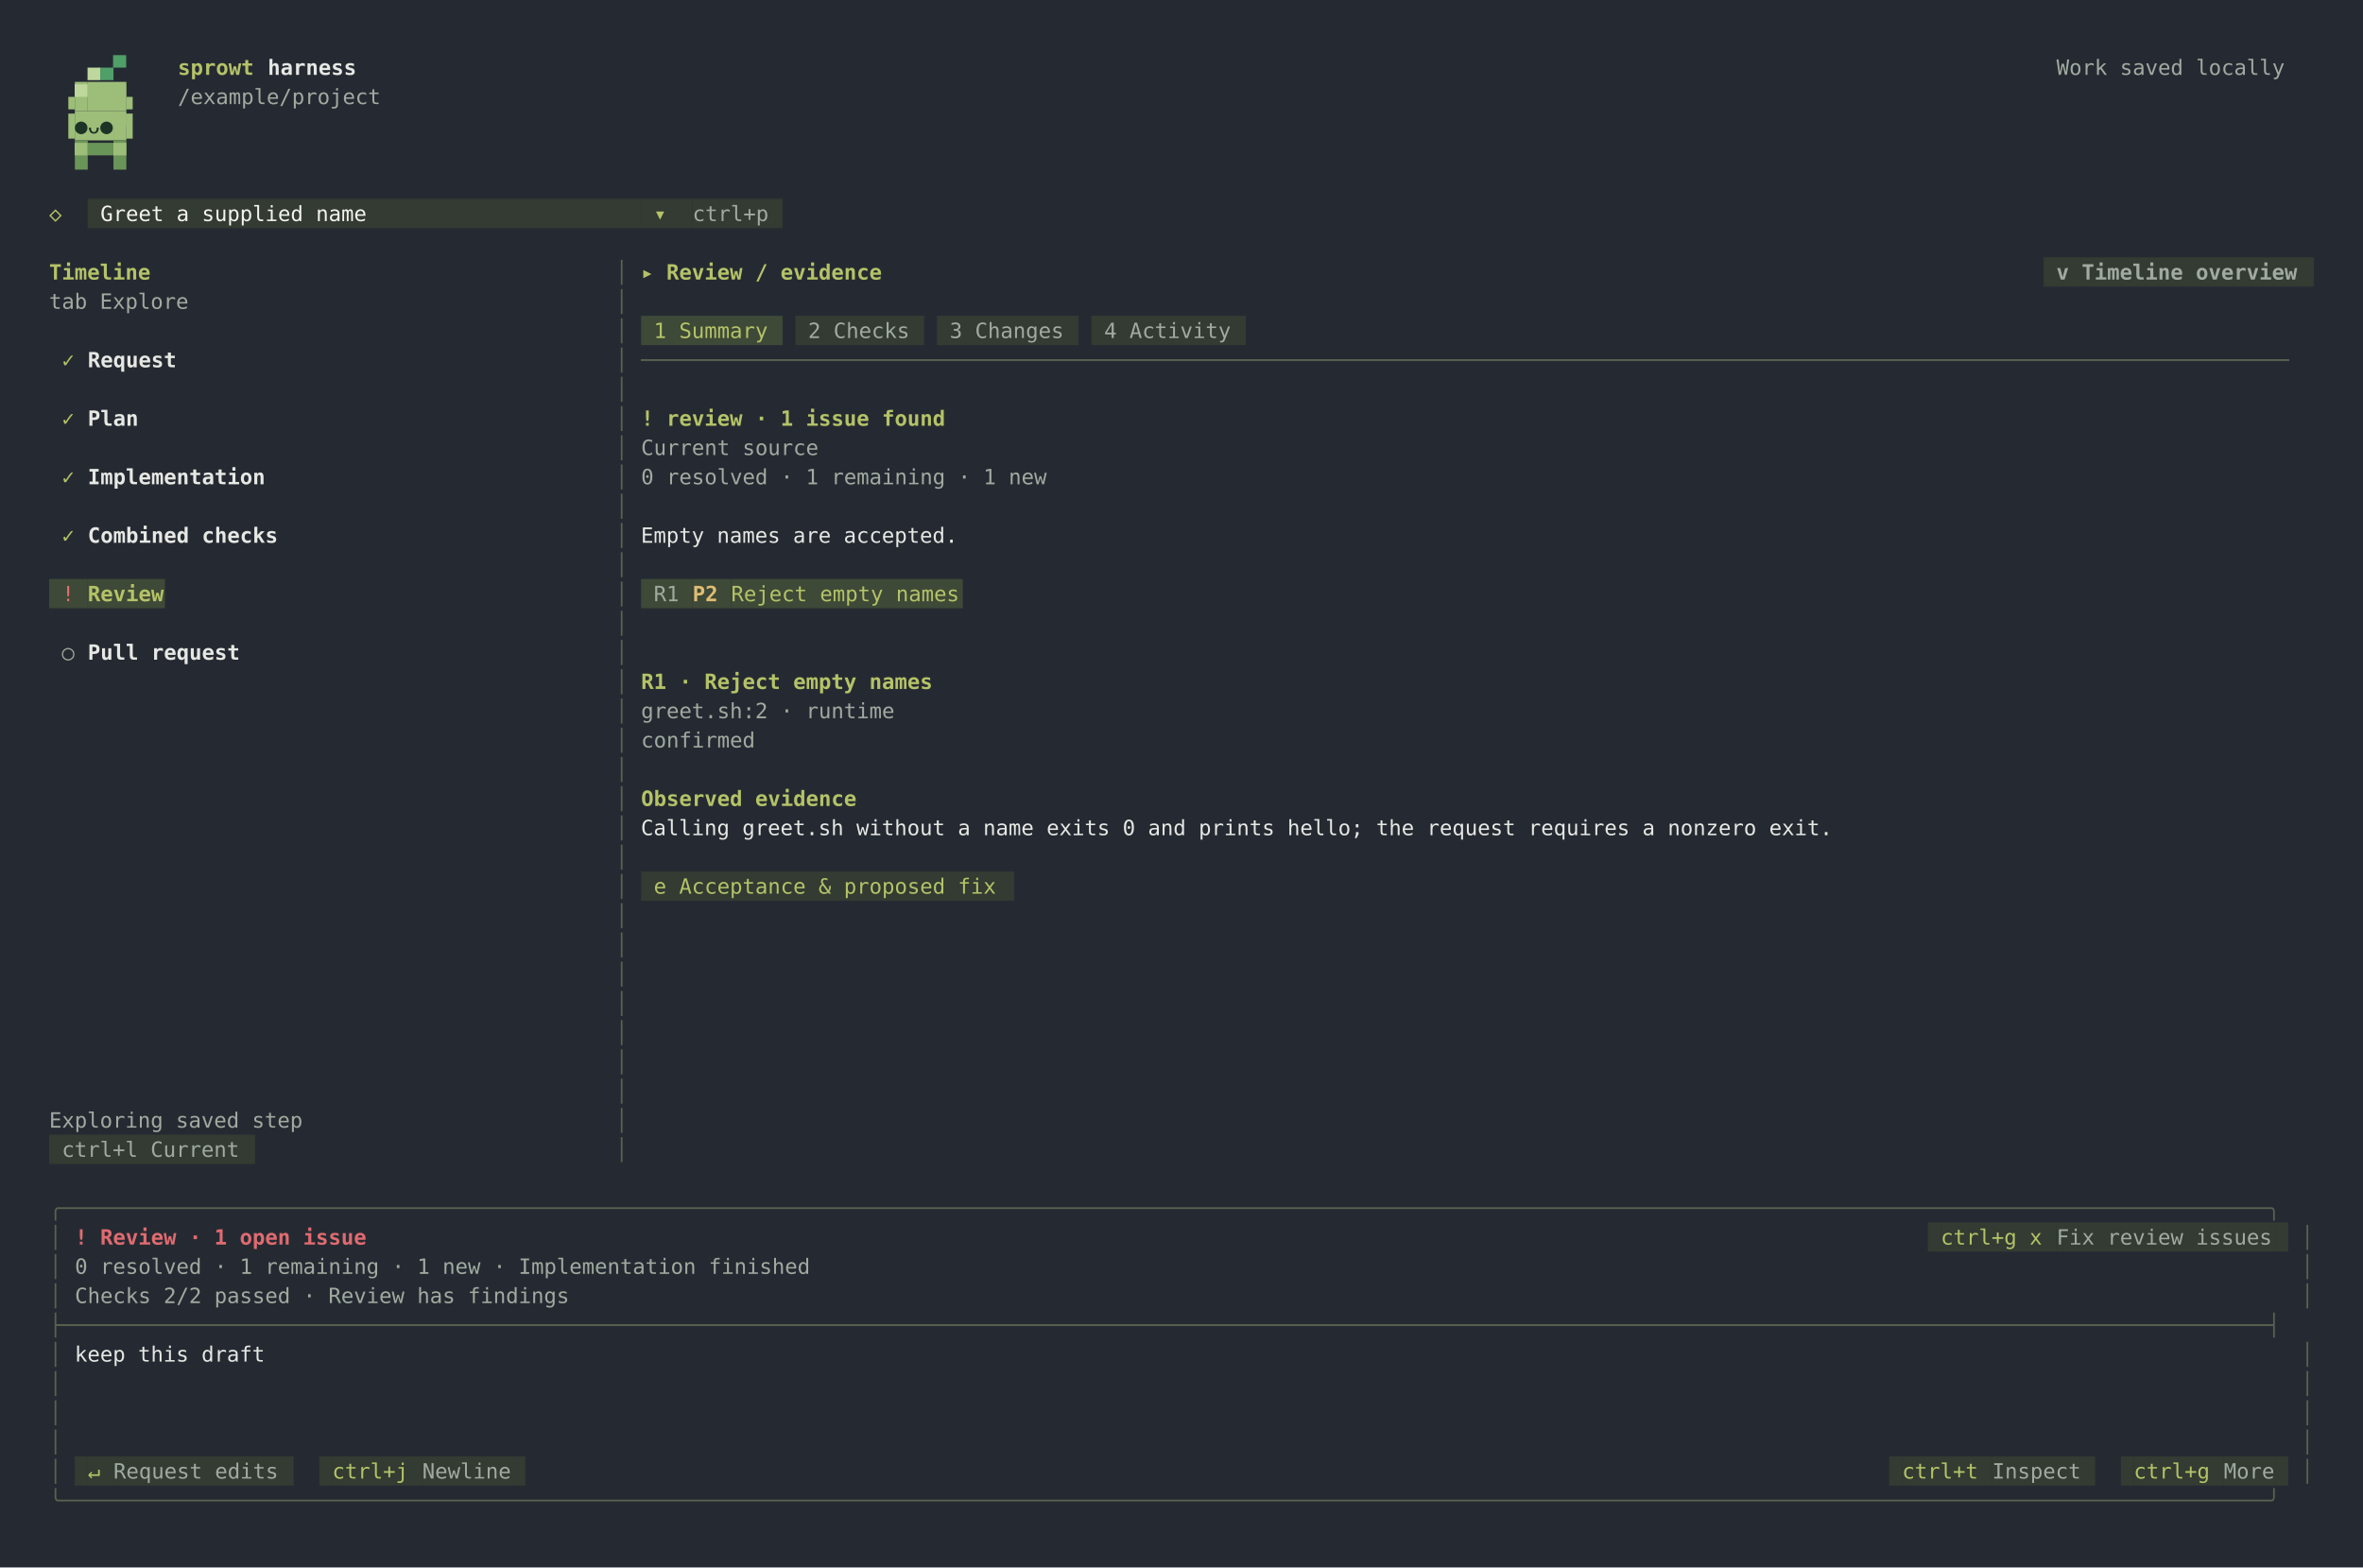
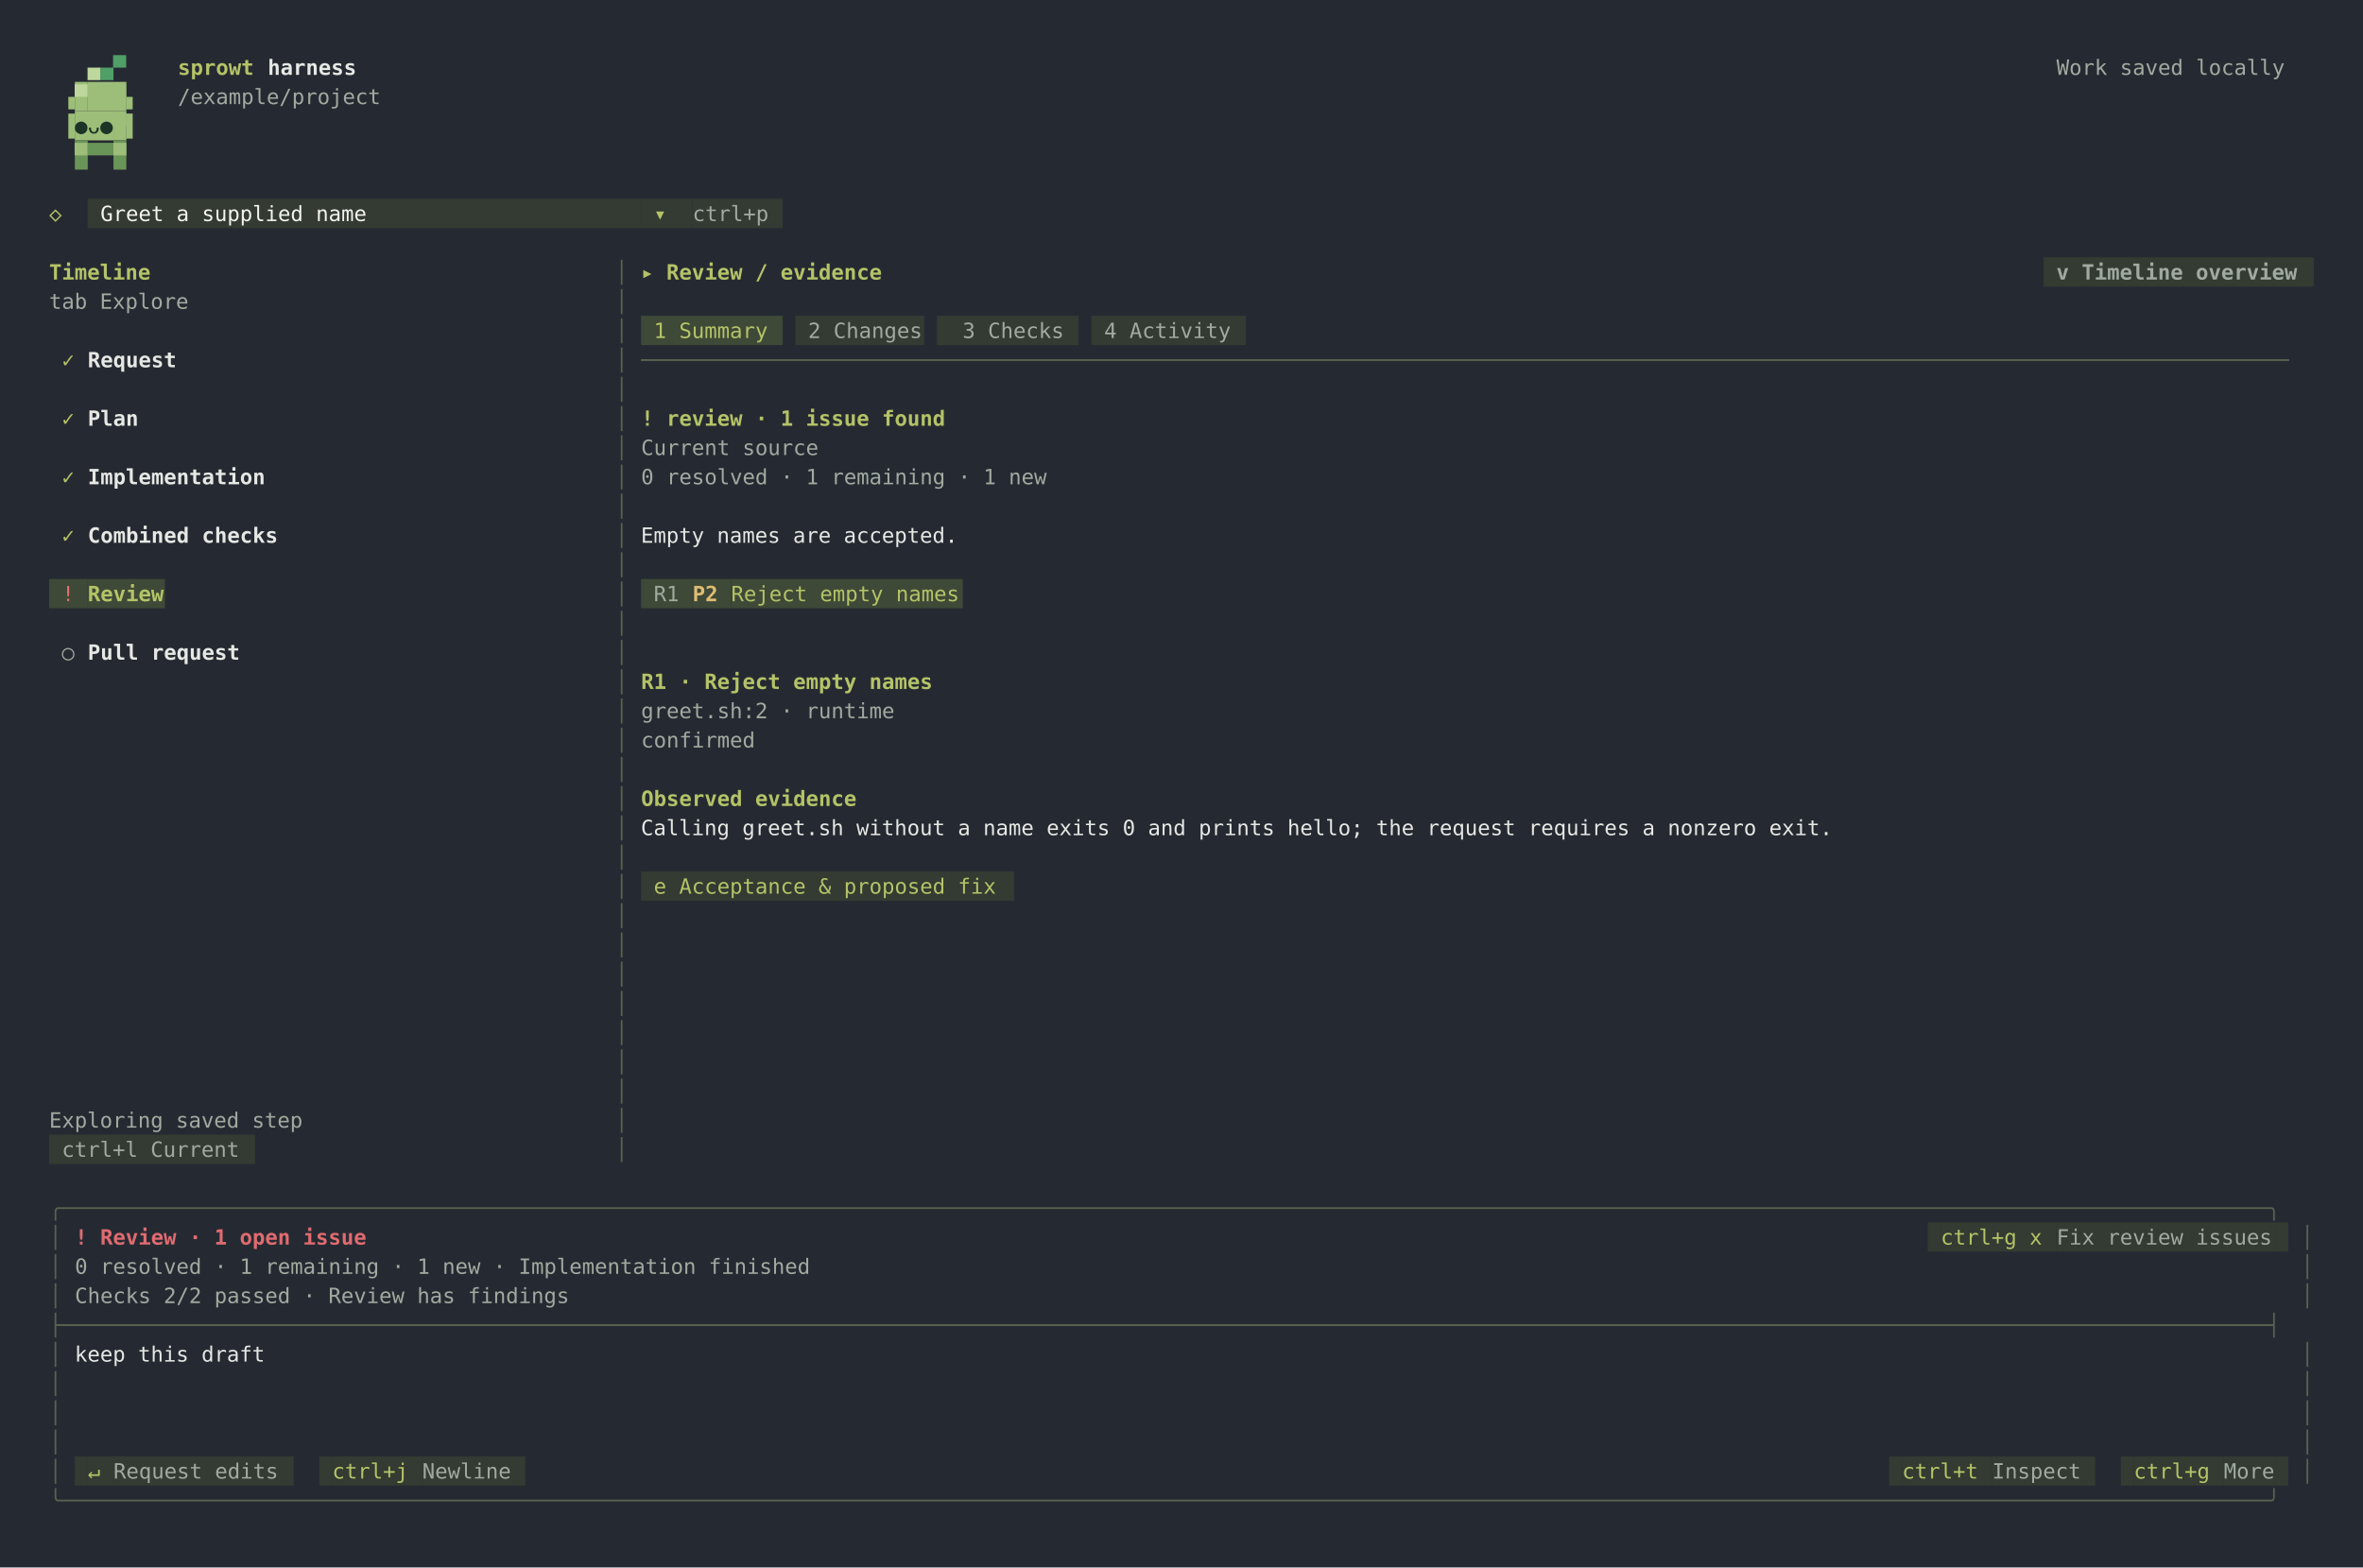
<svg xmlns="http://www.w3.org/2000/svg" width="2020" height="1340" viewBox="0 0 2020 1340" role="img" aria-labelledby="title desc">
  <rect width="2020" height="1340" fill="#252a32" />
  <g font-family="Menlo, monospace" font-size="18">
    <text x="75" y="64" fill="#bed79d" xml:space="preserve" textLength="11" lengthAdjust="spacingAndGlyphs">▄</text>
    <text x="86" y="64" fill="#509e68" xml:space="preserve" textLength="22" lengthAdjust="spacingAndGlyphs">▄▀</text>
    <text x="152" y="64" fill="#b4c367" xml:space="preserve" textLength="66" lengthAdjust="spacingAndGlyphs" font-weight="700">sprowt</text>
    <text x="218" y="64" fill="#e6e8e4" xml:space="preserve" textLength="88" lengthAdjust="spacingAndGlyphs" font-weight="700"> harness</text>
    <text x="1758" y="64" fill="#a1aaa0" xml:space="preserve" textLength="198" lengthAdjust="spacingAndGlyphs">Work saved locally</text>
    <text x="53" y="89" fill="#9dbe79" xml:space="preserve" textLength="11" lengthAdjust="spacingAndGlyphs">▗</text>
    <rect x="64" y="70" width="11" height="25" fill="#9dbe79" />
    <text x="64" y="89" fill="#bed79d" xml:space="preserve" textLength="11" lengthAdjust="spacingAndGlyphs">▀</text>
    <rect x="75" y="70" width="33" height="25" fill="#9dbe79" />
    <text x="75" y="89" fill="#9dbe79" xml:space="preserve" textLength="33" lengthAdjust="spacingAndGlyphs">▀▀▀</text>
    <text x="108" y="89" fill="#9dbe79" xml:space="preserve" textLength="11" lengthAdjust="spacingAndGlyphs">▖</text>
    <text x="152" y="89" fill="#a1aaa0" xml:space="preserve" textLength="176" lengthAdjust="spacingAndGlyphs">/example/project</text>
    <text x="53" y="114" fill="#9dbe79" xml:space="preserve" textLength="11" lengthAdjust="spacingAndGlyphs">▐</text>
    <rect x="64" y="95" width="33" height="25" fill="#9dbe79" />
    <text x="64" y="114" fill="#1c3326" xml:space="preserve" textLength="33" lengthAdjust="spacingAndGlyphs">●ᴗ●</text>
    <rect x="97" y="95" width="11" height="25" fill="#9dbe79" />
    <text x="97" y="114" fill="#9dbe79" xml:space="preserve" textLength="11" lengthAdjust="spacingAndGlyphs">▀</text>
    <text x="108" y="114" fill="#9dbe79" xml:space="preserve" textLength="11" lengthAdjust="spacingAndGlyphs">▌</text>
    <rect x="64" y="120" width="11" height="25" fill="#6a9558" />
    <text x="64" y="139" fill="#9dbe79" xml:space="preserve" textLength="11" lengthAdjust="spacingAndGlyphs">▀</text>
    <text x="75" y="139" fill="#6a9558" xml:space="preserve" textLength="22" lengthAdjust="spacingAndGlyphs">▀▀</text>
    <rect x="97" y="120" width="11" height="25" fill="#6a9558" />
    <text x="97" y="139" fill="#9dbe79" xml:space="preserve" textLength="11" lengthAdjust="spacingAndGlyphs">▀</text>
    <text x="42" y="189" fill="#b4c367" xml:space="preserve" textLength="33" lengthAdjust="spacingAndGlyphs">◇  </text>
    <rect x="75" y="170" width="473" height="25" fill="#333b32" />
    <text x="75" y="189" fill="#f4f4ef" xml:space="preserve" textLength="473" lengthAdjust="spacingAndGlyphs"> Greet a supplied name                     </text>
    <rect x="548" y="170" width="44" height="25" fill="#333b32" />
    <text x="548" y="189" fill="#b4c367" xml:space="preserve" textLength="44" lengthAdjust="spacingAndGlyphs"> ▾  </text>
    <rect x="592" y="170" width="77" height="25" fill="#333b32" />
    <text x="592" y="189" fill="#a1aaa0" xml:space="preserve" textLength="77" lengthAdjust="spacingAndGlyphs">ctrl+p </text>
    <text x="42" y="239" fill="#b4c367" xml:space="preserve" textLength="473" lengthAdjust="spacingAndGlyphs" font-weight="700">Timeline                                   </text>
    <text x="526" y="239" fill="#59634f" xml:space="preserve" textLength="11" lengthAdjust="spacingAndGlyphs">│</text>
    <text x="548" y="239" fill="#b4c367" xml:space="preserve" textLength="1199" lengthAdjust="spacingAndGlyphs" font-weight="700">▸ Review / evidence                                                                                          </text>
    <rect x="1747" y="220" width="231" height="25" fill="#333b32" />
    <text x="1747" y="239" fill="#a1aaa0" xml:space="preserve" textLength="231" lengthAdjust="spacingAndGlyphs" font-weight="700"> v Timeline overview </text>
    <text x="42" y="264" fill="#a1aaa0" xml:space="preserve" textLength="473" lengthAdjust="spacingAndGlyphs">tab Explore                                </text>
    <text x="526" y="264" fill="#59634f" xml:space="preserve" textLength="11" lengthAdjust="spacingAndGlyphs">│</text>
    <text x="526" y="289" fill="#59634f" xml:space="preserve" textLength="11" lengthAdjust="spacingAndGlyphs">│</text>
    <rect x="548" y="270" width="121" height="25" fill="#3e4937" />
    <text x="548" y="289" fill="#b4c367" xml:space="preserve" textLength="121" lengthAdjust="spacingAndGlyphs"> 1 Summary </text>
    <rect x="680" y="270" width="110" height="25" fill="#333b32" />
-     <text x="680" y="289" fill="#a1aaa0" xml:space="preserve" textLength="110" lengthAdjust="spacingAndGlyphs"> 2 Checks </text>
+     <text x="680" y="289" fill="#a1aaa0" xml:space="preserve" textLength="121" lengthAdjust="spacingAndGlyphs"> 2 Changes </text>
    <rect x="801" y="270" width="121" height="25" fill="#333b32" />
-     <text x="801" y="289" fill="#a1aaa0" xml:space="preserve" textLength="121" lengthAdjust="spacingAndGlyphs"> 3 Changes </text>
+     <text x="812" y="289" fill="#a1aaa0" xml:space="preserve" textLength="110" lengthAdjust="spacingAndGlyphs"> 3 Checks </text>
    <rect x="933" y="270" width="132" height="25" fill="#333b32" />
    <text x="933" y="289" fill="#a1aaa0" xml:space="preserve" textLength="132" lengthAdjust="spacingAndGlyphs"> 4 Activity </text>
    <text x="42" y="314" fill="#b4c367" xml:space="preserve" textLength="33" lengthAdjust="spacingAndGlyphs"> ✓ </text>
    <text x="75" y="314" fill="#e6e8e4" xml:space="preserve" textLength="77" lengthAdjust="spacingAndGlyphs" font-weight="700">Request</text>
    <text x="526" y="314" fill="#59634f" xml:space="preserve" textLength="11" lengthAdjust="spacingAndGlyphs">│</text>
    <text x="548" y="314" fill="#59634f" xml:space="preserve" textLength="1430" lengthAdjust="spacingAndGlyphs">──────────────────────────────────────────────────────────────────────────────────────────────────────────────────────────────────</text>
    <text x="526" y="339" fill="#59634f" xml:space="preserve" textLength="11" lengthAdjust="spacingAndGlyphs">│</text>
    <text x="42" y="364" fill="#b4c367" xml:space="preserve" textLength="33" lengthAdjust="spacingAndGlyphs"> ✓ </text>
    <text x="75" y="364" fill="#e6e8e4" xml:space="preserve" textLength="44" lengthAdjust="spacingAndGlyphs" font-weight="700">Plan</text>
    <text x="526" y="364" fill="#59634f" xml:space="preserve" textLength="11" lengthAdjust="spacingAndGlyphs">│</text>
    <text x="548" y="364" fill="#b4c367" xml:space="preserve" textLength="264" lengthAdjust="spacingAndGlyphs" font-weight="700">! review · 1 issue found</text>
    <text x="526" y="389" fill="#59634f" xml:space="preserve" textLength="11" lengthAdjust="spacingAndGlyphs">│</text>
    <text x="548" y="389" fill="#a1aaa0" xml:space="preserve" textLength="154" lengthAdjust="spacingAndGlyphs">Current source</text>
    <text x="42" y="414" fill="#b4c367" xml:space="preserve" textLength="33" lengthAdjust="spacingAndGlyphs"> ✓ </text>
    <text x="75" y="414" fill="#e6e8e4" xml:space="preserve" textLength="154" lengthAdjust="spacingAndGlyphs" font-weight="700">Implementation</text>
    <text x="526" y="414" fill="#59634f" xml:space="preserve" textLength="11" lengthAdjust="spacingAndGlyphs">│</text>
    <text x="548" y="414" fill="#a1aaa0" xml:space="preserve" textLength="352" lengthAdjust="spacingAndGlyphs">0 resolved · 1 remaining · 1 new</text>
    <text x="526" y="439" fill="#59634f" xml:space="preserve" textLength="11" lengthAdjust="spacingAndGlyphs">│</text>
    <text x="42" y="464" fill="#b4c367" xml:space="preserve" textLength="33" lengthAdjust="spacingAndGlyphs"> ✓ </text>
    <text x="75" y="464" fill="#e6e8e4" xml:space="preserve" textLength="165" lengthAdjust="spacingAndGlyphs" font-weight="700">Combined checks</text>
    <text x="526" y="464" fill="#59634f" xml:space="preserve" textLength="11" lengthAdjust="spacingAndGlyphs">│</text>
    <text x="537" y="464" fill="#e6e8e4" xml:space="preserve" textLength="1463" lengthAdjust="spacingAndGlyphs"> Empty names are accepted.                                                                                                           </text>
    <text x="526" y="489" fill="#59634f" xml:space="preserve" textLength="11" lengthAdjust="spacingAndGlyphs">│</text>
    <rect x="42" y="495" width="33" height="25" fill="#3e4937" />
    <text x="42" y="514" fill="#e06b70" xml:space="preserve" textLength="33" lengthAdjust="spacingAndGlyphs"> ! </text>
    <rect x="75" y="495" width="66" height="25" fill="#3e4937" />
    <text x="75" y="514" fill="#b4c367" xml:space="preserve" textLength="66" lengthAdjust="spacingAndGlyphs" font-weight="700">Review</text>
    <text x="526" y="514" fill="#59634f" xml:space="preserve" textLength="11" lengthAdjust="spacingAndGlyphs">│</text>
    <rect x="548" y="495" width="44" height="25" fill="#3e4937" />
    <text x="548" y="514" fill="#a1aaa0" xml:space="preserve" textLength="44" lengthAdjust="spacingAndGlyphs"> R1 </text>
    <rect x="592" y="495" width="33" height="25" fill="#3e4937" />
    <text x="592" y="514" fill="#dfbd73" xml:space="preserve" textLength="33" lengthAdjust="spacingAndGlyphs" font-weight="700">P2 </text>
    <rect x="625" y="495" width="198" height="25" fill="#3e4937" />
    <text x="625" y="514" fill="#b4c367" xml:space="preserve" textLength="198" lengthAdjust="spacingAndGlyphs">Reject empty names</text>
    <text x="526" y="539" fill="#59634f" xml:space="preserve" textLength="11" lengthAdjust="spacingAndGlyphs">│</text>
    <text x="42" y="564" fill="#a1aaa0" xml:space="preserve" textLength="33" lengthAdjust="spacingAndGlyphs"> ○ </text>
    <text x="75" y="564" fill="#e6e8e4" xml:space="preserve" textLength="132" lengthAdjust="spacingAndGlyphs" font-weight="700">Pull request</text>
    <text x="526" y="564" fill="#59634f" xml:space="preserve" textLength="11" lengthAdjust="spacingAndGlyphs">│</text>
    <text x="526" y="589" fill="#59634f" xml:space="preserve" textLength="11" lengthAdjust="spacingAndGlyphs">│</text>
    <text x="548" y="589" fill="#b4c367" xml:space="preserve" textLength="253" lengthAdjust="spacingAndGlyphs" font-weight="700">R1 · Reject empty names</text>
    <text x="526" y="614" fill="#59634f" xml:space="preserve" textLength="11" lengthAdjust="spacingAndGlyphs">│</text>
    <text x="548" y="614" fill="#a1aaa0" xml:space="preserve" textLength="220" lengthAdjust="spacingAndGlyphs">greet.sh:2 · runtime</text>
    <text x="526" y="639" fill="#59634f" xml:space="preserve" textLength="11" lengthAdjust="spacingAndGlyphs">│</text>
    <text x="548" y="639" fill="#a1aaa0" xml:space="preserve" textLength="99" lengthAdjust="spacingAndGlyphs">confirmed</text>
    <text x="526" y="664" fill="#59634f" xml:space="preserve" textLength="11" lengthAdjust="spacingAndGlyphs">│</text>
    <text x="526" y="689" fill="#59634f" xml:space="preserve" textLength="11" lengthAdjust="spacingAndGlyphs">│</text>
    <text x="548" y="689" fill="#b4c367" xml:space="preserve" textLength="187" lengthAdjust="spacingAndGlyphs" font-weight="700">Observed evidence</text>
    <text x="526" y="714" fill="#59634f" xml:space="preserve" textLength="11" lengthAdjust="spacingAndGlyphs">│</text>
    <text x="537" y="714" fill="#e6e8e4" xml:space="preserve" textLength="1463" lengthAdjust="spacingAndGlyphs"> Calling greet.sh without a name exits 0 and prints hello; the request requires a nonzero exit.                                      </text>
    <text x="526" y="739" fill="#59634f" xml:space="preserve" textLength="11" lengthAdjust="spacingAndGlyphs">│</text>
    <text x="526" y="764" fill="#59634f" xml:space="preserve" textLength="11" lengthAdjust="spacingAndGlyphs">│</text>
    <rect x="548" y="745" width="319" height="25" fill="#333b32" />
    <text x="548" y="764" fill="#b4c367" xml:space="preserve" textLength="319" lengthAdjust="spacingAndGlyphs"> e Acceptance &amp; proposed fix </text>
    <text x="526" y="789" fill="#59634f" xml:space="preserve" textLength="11" lengthAdjust="spacingAndGlyphs">│</text>
    <text x="526" y="814" fill="#59634f" xml:space="preserve" textLength="11" lengthAdjust="spacingAndGlyphs">│</text>
    <text x="526" y="839" fill="#59634f" xml:space="preserve" textLength="11" lengthAdjust="spacingAndGlyphs">│</text>
    <text x="526" y="864" fill="#59634f" xml:space="preserve" textLength="11" lengthAdjust="spacingAndGlyphs">│</text>
    <text x="526" y="889" fill="#59634f" xml:space="preserve" textLength="11" lengthAdjust="spacingAndGlyphs">│</text>
    <text x="526" y="914" fill="#59634f" xml:space="preserve" textLength="11" lengthAdjust="spacingAndGlyphs">│</text>
    <text x="526" y="939" fill="#59634f" xml:space="preserve" textLength="11" lengthAdjust="spacingAndGlyphs">│</text>
    <text x="42" y="964" fill="#a1aaa0" xml:space="preserve" textLength="473" lengthAdjust="spacingAndGlyphs">Exploring saved step                       </text>
    <text x="526" y="964" fill="#59634f" xml:space="preserve" textLength="11" lengthAdjust="spacingAndGlyphs">│</text>
    <rect x="42" y="970" width="176" height="25" fill="#333b32" />
    <text x="42" y="989" fill="#a1aaa0" xml:space="preserve" textLength="176" lengthAdjust="spacingAndGlyphs"> ctrl+l Current </text>
    <text x="526" y="989" fill="#59634f" xml:space="preserve" textLength="11" lengthAdjust="spacingAndGlyphs">│</text>
    <text x="42" y="1039" fill="#59634f" xml:space="preserve" textLength="1936" lengthAdjust="spacingAndGlyphs">╭──────────────────────────────────────────────────────────────────────────────────────────────────────────────────────────────────────────────────────────────────────────────╮</text>
    <text x="42" y="1064" fill="#59634f" xml:space="preserve" textLength="11" lengthAdjust="spacingAndGlyphs">│</text>
    <text x="64" y="1064" fill="#e06b70" xml:space="preserve" textLength="253" lengthAdjust="spacingAndGlyphs" font-weight="700">! Review · 1 open issue</text>
    <rect x="1648" y="1045" width="11" height="25" fill="#333b32" />
    <rect x="1659" y="1045" width="99" height="25" fill="#333b32" />
    <text x="1659" y="1064" fill="#b4c367" xml:space="preserve" textLength="99" lengthAdjust="spacingAndGlyphs">ctrl+g x </text>
    <rect x="1758" y="1045" width="187" height="25" fill="#333b32" />
    <text x="1758" y="1064" fill="#a1aaa0" xml:space="preserve" textLength="187" lengthAdjust="spacingAndGlyphs">Fix review issues</text>
    <rect x="1945" y="1045" width="11" height="25" fill="#333b32" />
    <text x="1967" y="1064" fill="#59634f" xml:space="preserve" textLength="11" lengthAdjust="spacingAndGlyphs">│</text>
    <text x="42" y="1089" fill="#59634f" xml:space="preserve" textLength="11" lengthAdjust="spacingAndGlyphs">│</text>
    <text x="64" y="1089" fill="#a1aaa0" xml:space="preserve" textLength="638" lengthAdjust="spacingAndGlyphs">0 resolved · 1 remaining · 1 new · Implementation finished</text>
    <text x="1967" y="1089" fill="#59634f" xml:space="preserve" textLength="11" lengthAdjust="spacingAndGlyphs">│</text>
    <text x="42" y="1114" fill="#59634f" xml:space="preserve" textLength="11" lengthAdjust="spacingAndGlyphs">│</text>
    <text x="64" y="1114" fill="#a1aaa0" xml:space="preserve" textLength="429" lengthAdjust="spacingAndGlyphs">Checks 2/2 passed · Review has findings</text>
    <text x="1967" y="1114" fill="#59634f" xml:space="preserve" textLength="11" lengthAdjust="spacingAndGlyphs">│</text>
    <text x="42" y="1139" fill="#59634f" xml:space="preserve" textLength="1936" lengthAdjust="spacingAndGlyphs">├──────────────────────────────────────────────────────────────────────────────────────────────────────────────────────────────────────────────────────────────────────────────┤</text>
    <text x="42" y="1164" fill="#59634f" xml:space="preserve" textLength="11" lengthAdjust="spacingAndGlyphs">│</text>
    <text x="53" y="1164" fill="#e6e8e4" xml:space="preserve" textLength="1914" lengthAdjust="spacingAndGlyphs"> keep this draft                                                                                                                                                              </text>
    <text x="1967" y="1164" fill="#59634f" xml:space="preserve" textLength="11" lengthAdjust="spacingAndGlyphs">│</text>
    <text x="42" y="1189" fill="#59634f" xml:space="preserve" textLength="11" lengthAdjust="spacingAndGlyphs">│</text>
    <text x="1967" y="1189" fill="#59634f" xml:space="preserve" textLength="11" lengthAdjust="spacingAndGlyphs">│</text>
    <text x="42" y="1214" fill="#59634f" xml:space="preserve" textLength="11" lengthAdjust="spacingAndGlyphs">│</text>
    <text x="1967" y="1214" fill="#59634f" xml:space="preserve" textLength="11" lengthAdjust="spacingAndGlyphs">│</text>
    <text x="42" y="1239" fill="#59634f" xml:space="preserve" textLength="11" lengthAdjust="spacingAndGlyphs">│</text>
    <text x="1967" y="1239" fill="#59634f" xml:space="preserve" textLength="11" lengthAdjust="spacingAndGlyphs">│</text>
    <text x="42" y="1264" fill="#59634f" xml:space="preserve" textLength="11" lengthAdjust="spacingAndGlyphs">│</text>
    <rect x="64" y="1245" width="11" height="25" fill="#333b32" />
    <rect x="75" y="1245" width="22" height="25" fill="#333b32" />
    <text x="75" y="1264" fill="#b4c367" xml:space="preserve" textLength="22" lengthAdjust="spacingAndGlyphs">↵ </text>
    <rect x="97" y="1245" width="143" height="25" fill="#333b32" />
    <text x="97" y="1264" fill="#a1aaa0" xml:space="preserve" textLength="143" lengthAdjust="spacingAndGlyphs">Request edits</text>
    <rect x="240" y="1245" width="11" height="25" fill="#333b32" />
    <rect x="273" y="1245" width="11" height="25" fill="#333b32" />
    <rect x="284" y="1245" width="77" height="25" fill="#333b32" />
    <text x="284" y="1264" fill="#b4c367" xml:space="preserve" textLength="77" lengthAdjust="spacingAndGlyphs">ctrl+j </text>
    <rect x="361" y="1245" width="77" height="25" fill="#333b32" />
    <text x="361" y="1264" fill="#a1aaa0" xml:space="preserve" textLength="77" lengthAdjust="spacingAndGlyphs">Newline</text>
    <rect x="438" y="1245" width="11" height="25" fill="#333b32" />
    <rect x="1615" y="1245" width="11" height="25" fill="#333b32" />
    <rect x="1626" y="1245" width="77" height="25" fill="#333b32" />
    <text x="1626" y="1264" fill="#b4c367" xml:space="preserve" textLength="77" lengthAdjust="spacingAndGlyphs">ctrl+t </text>
    <rect x="1703" y="1245" width="77" height="25" fill="#333b32" />
    <text x="1703" y="1264" fill="#a1aaa0" xml:space="preserve" textLength="77" lengthAdjust="spacingAndGlyphs">Inspect</text>
    <rect x="1780" y="1245" width="11" height="25" fill="#333b32" />
    <rect x="1813" y="1245" width="11" height="25" fill="#333b32" />
    <rect x="1824" y="1245" width="77" height="25" fill="#333b32" />
    <text x="1824" y="1264" fill="#b4c367" xml:space="preserve" textLength="77" lengthAdjust="spacingAndGlyphs">ctrl+g </text>
    <rect x="1901" y="1245" width="44" height="25" fill="#333b32" />
    <text x="1901" y="1264" fill="#a1aaa0" xml:space="preserve" textLength="44" lengthAdjust="spacingAndGlyphs">More</text>
    <rect x="1945" y="1245" width="11" height="25" fill="#333b32" />
    <text x="1967" y="1264" fill="#59634f" xml:space="preserve" textLength="11" lengthAdjust="spacingAndGlyphs">│</text>
    <text x="42" y="1289" fill="#59634f" xml:space="preserve" textLength="1936" lengthAdjust="spacingAndGlyphs">╰──────────────────────────────────────────────────────────────────────────────────────────────────────────────────────────────────────────────────────────────────────────────╯</text>
  </g>
</svg>
